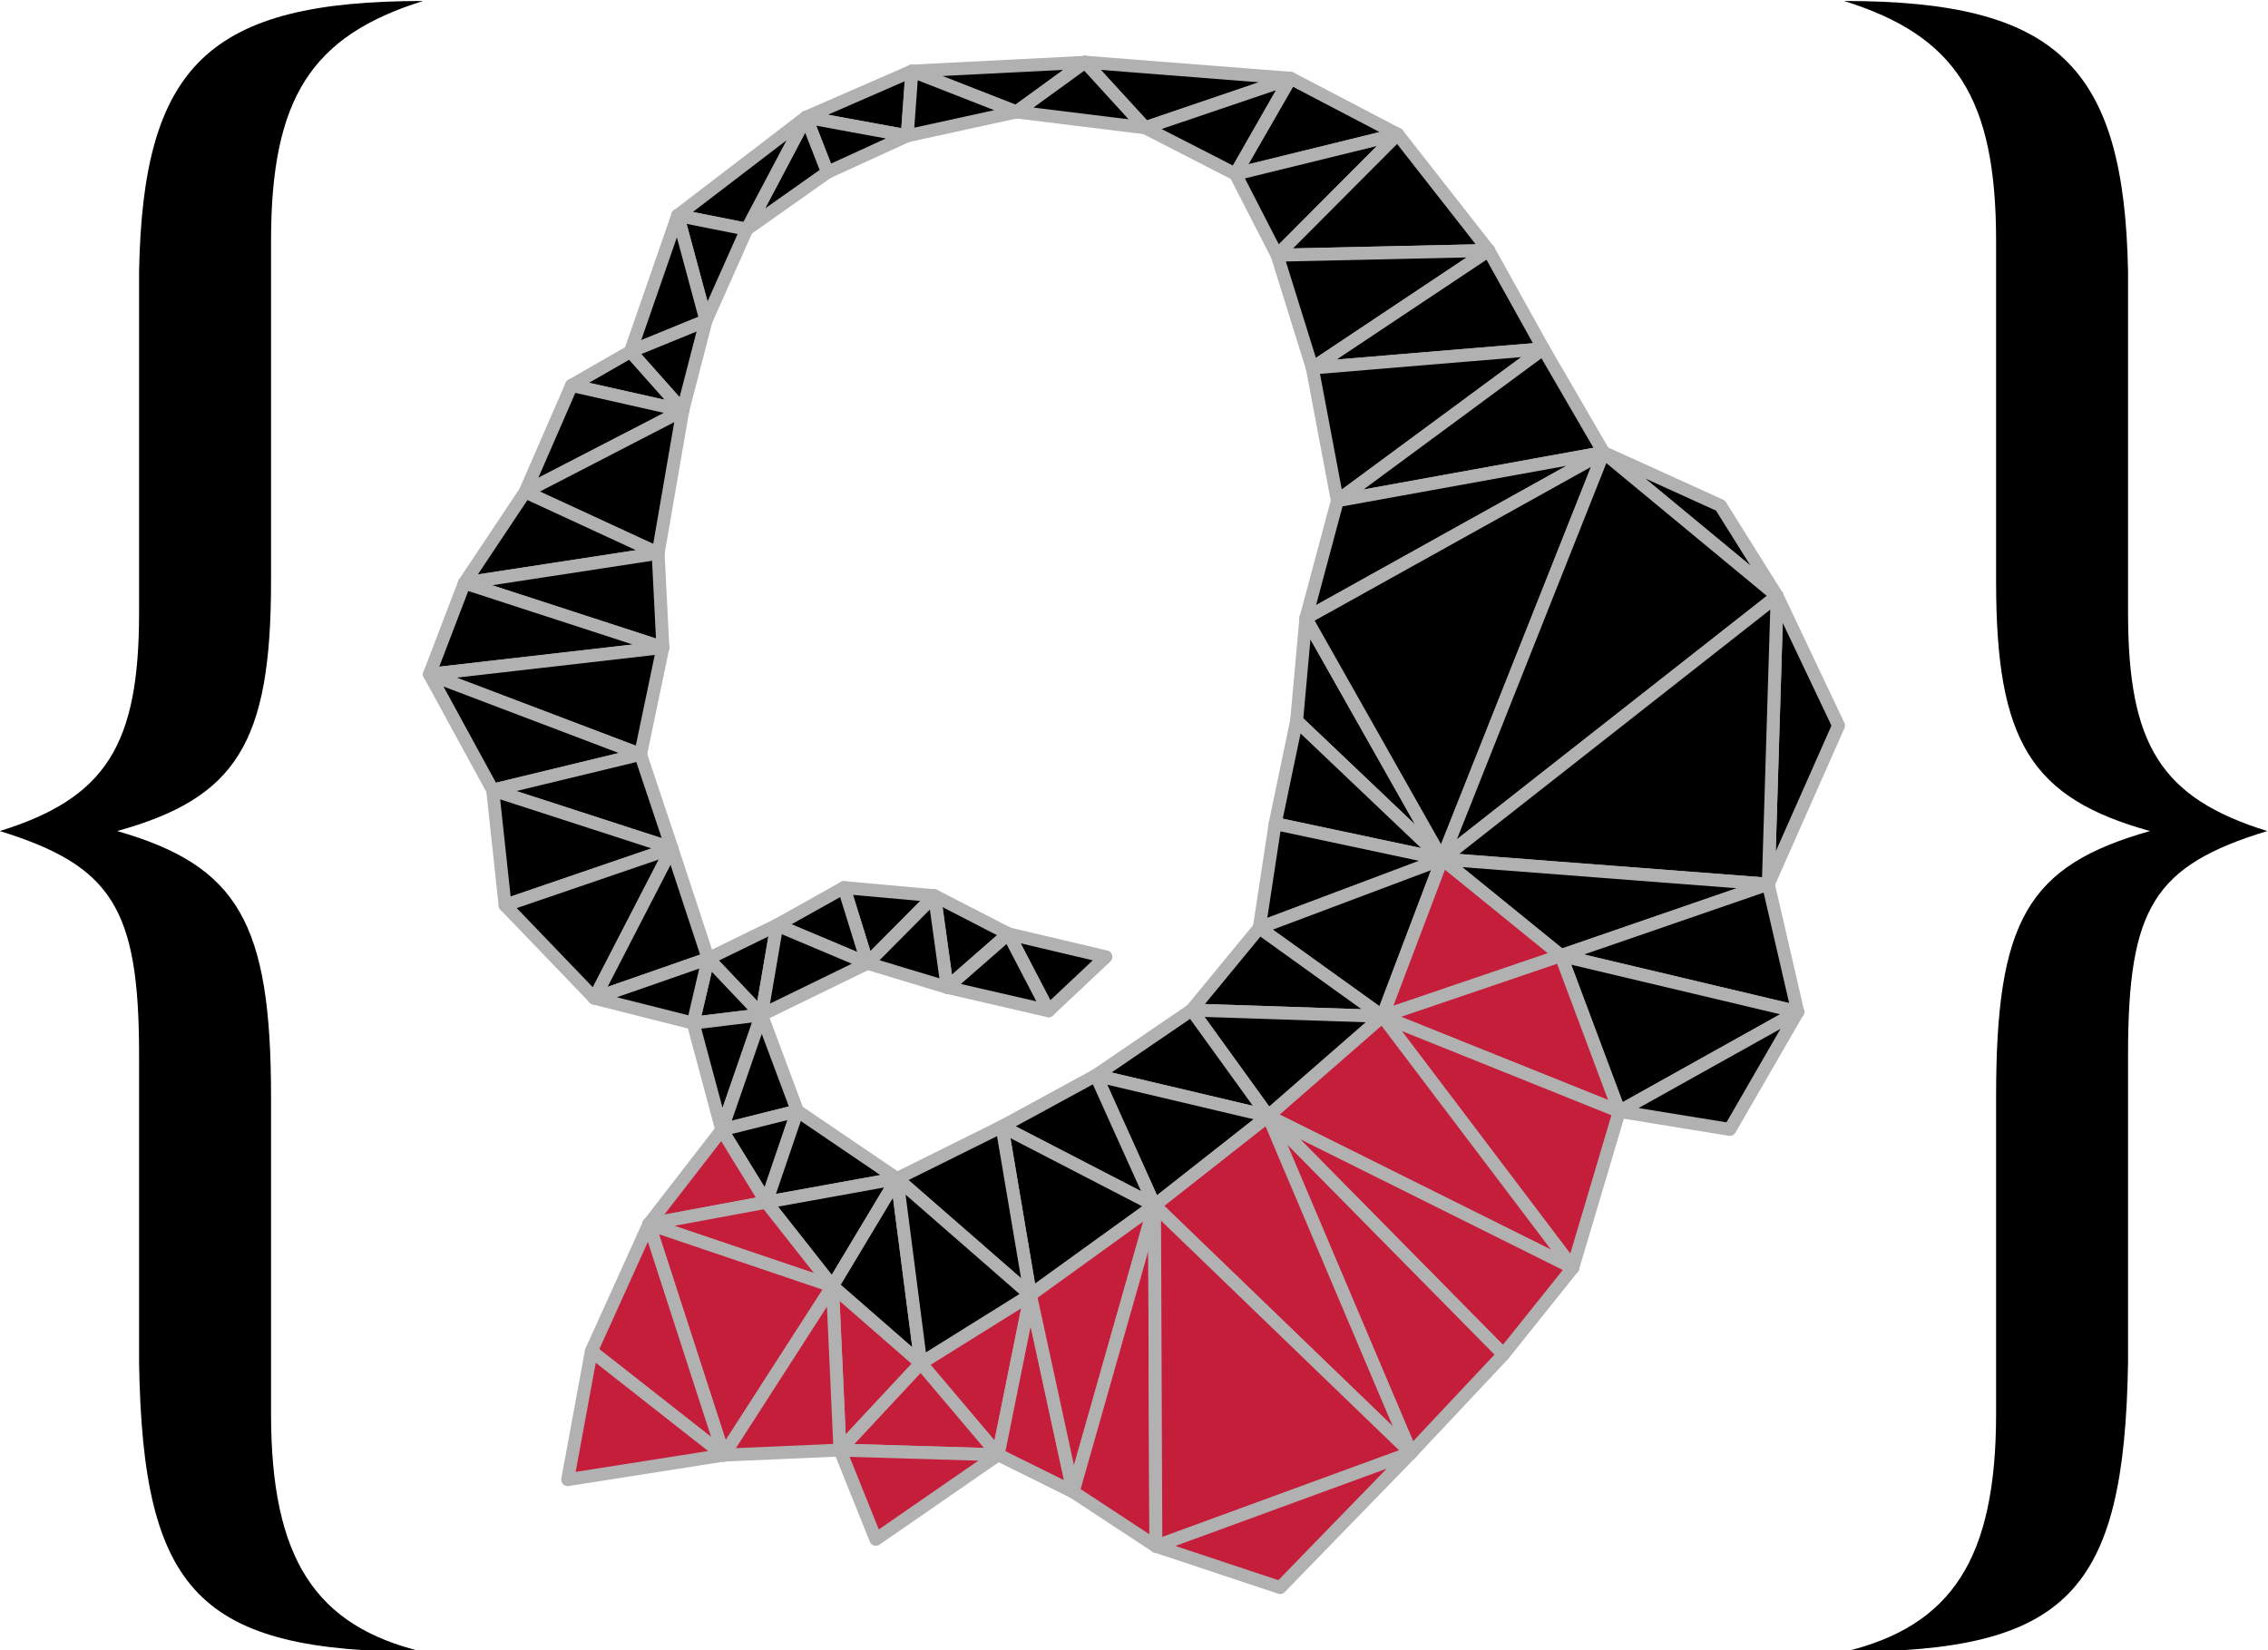
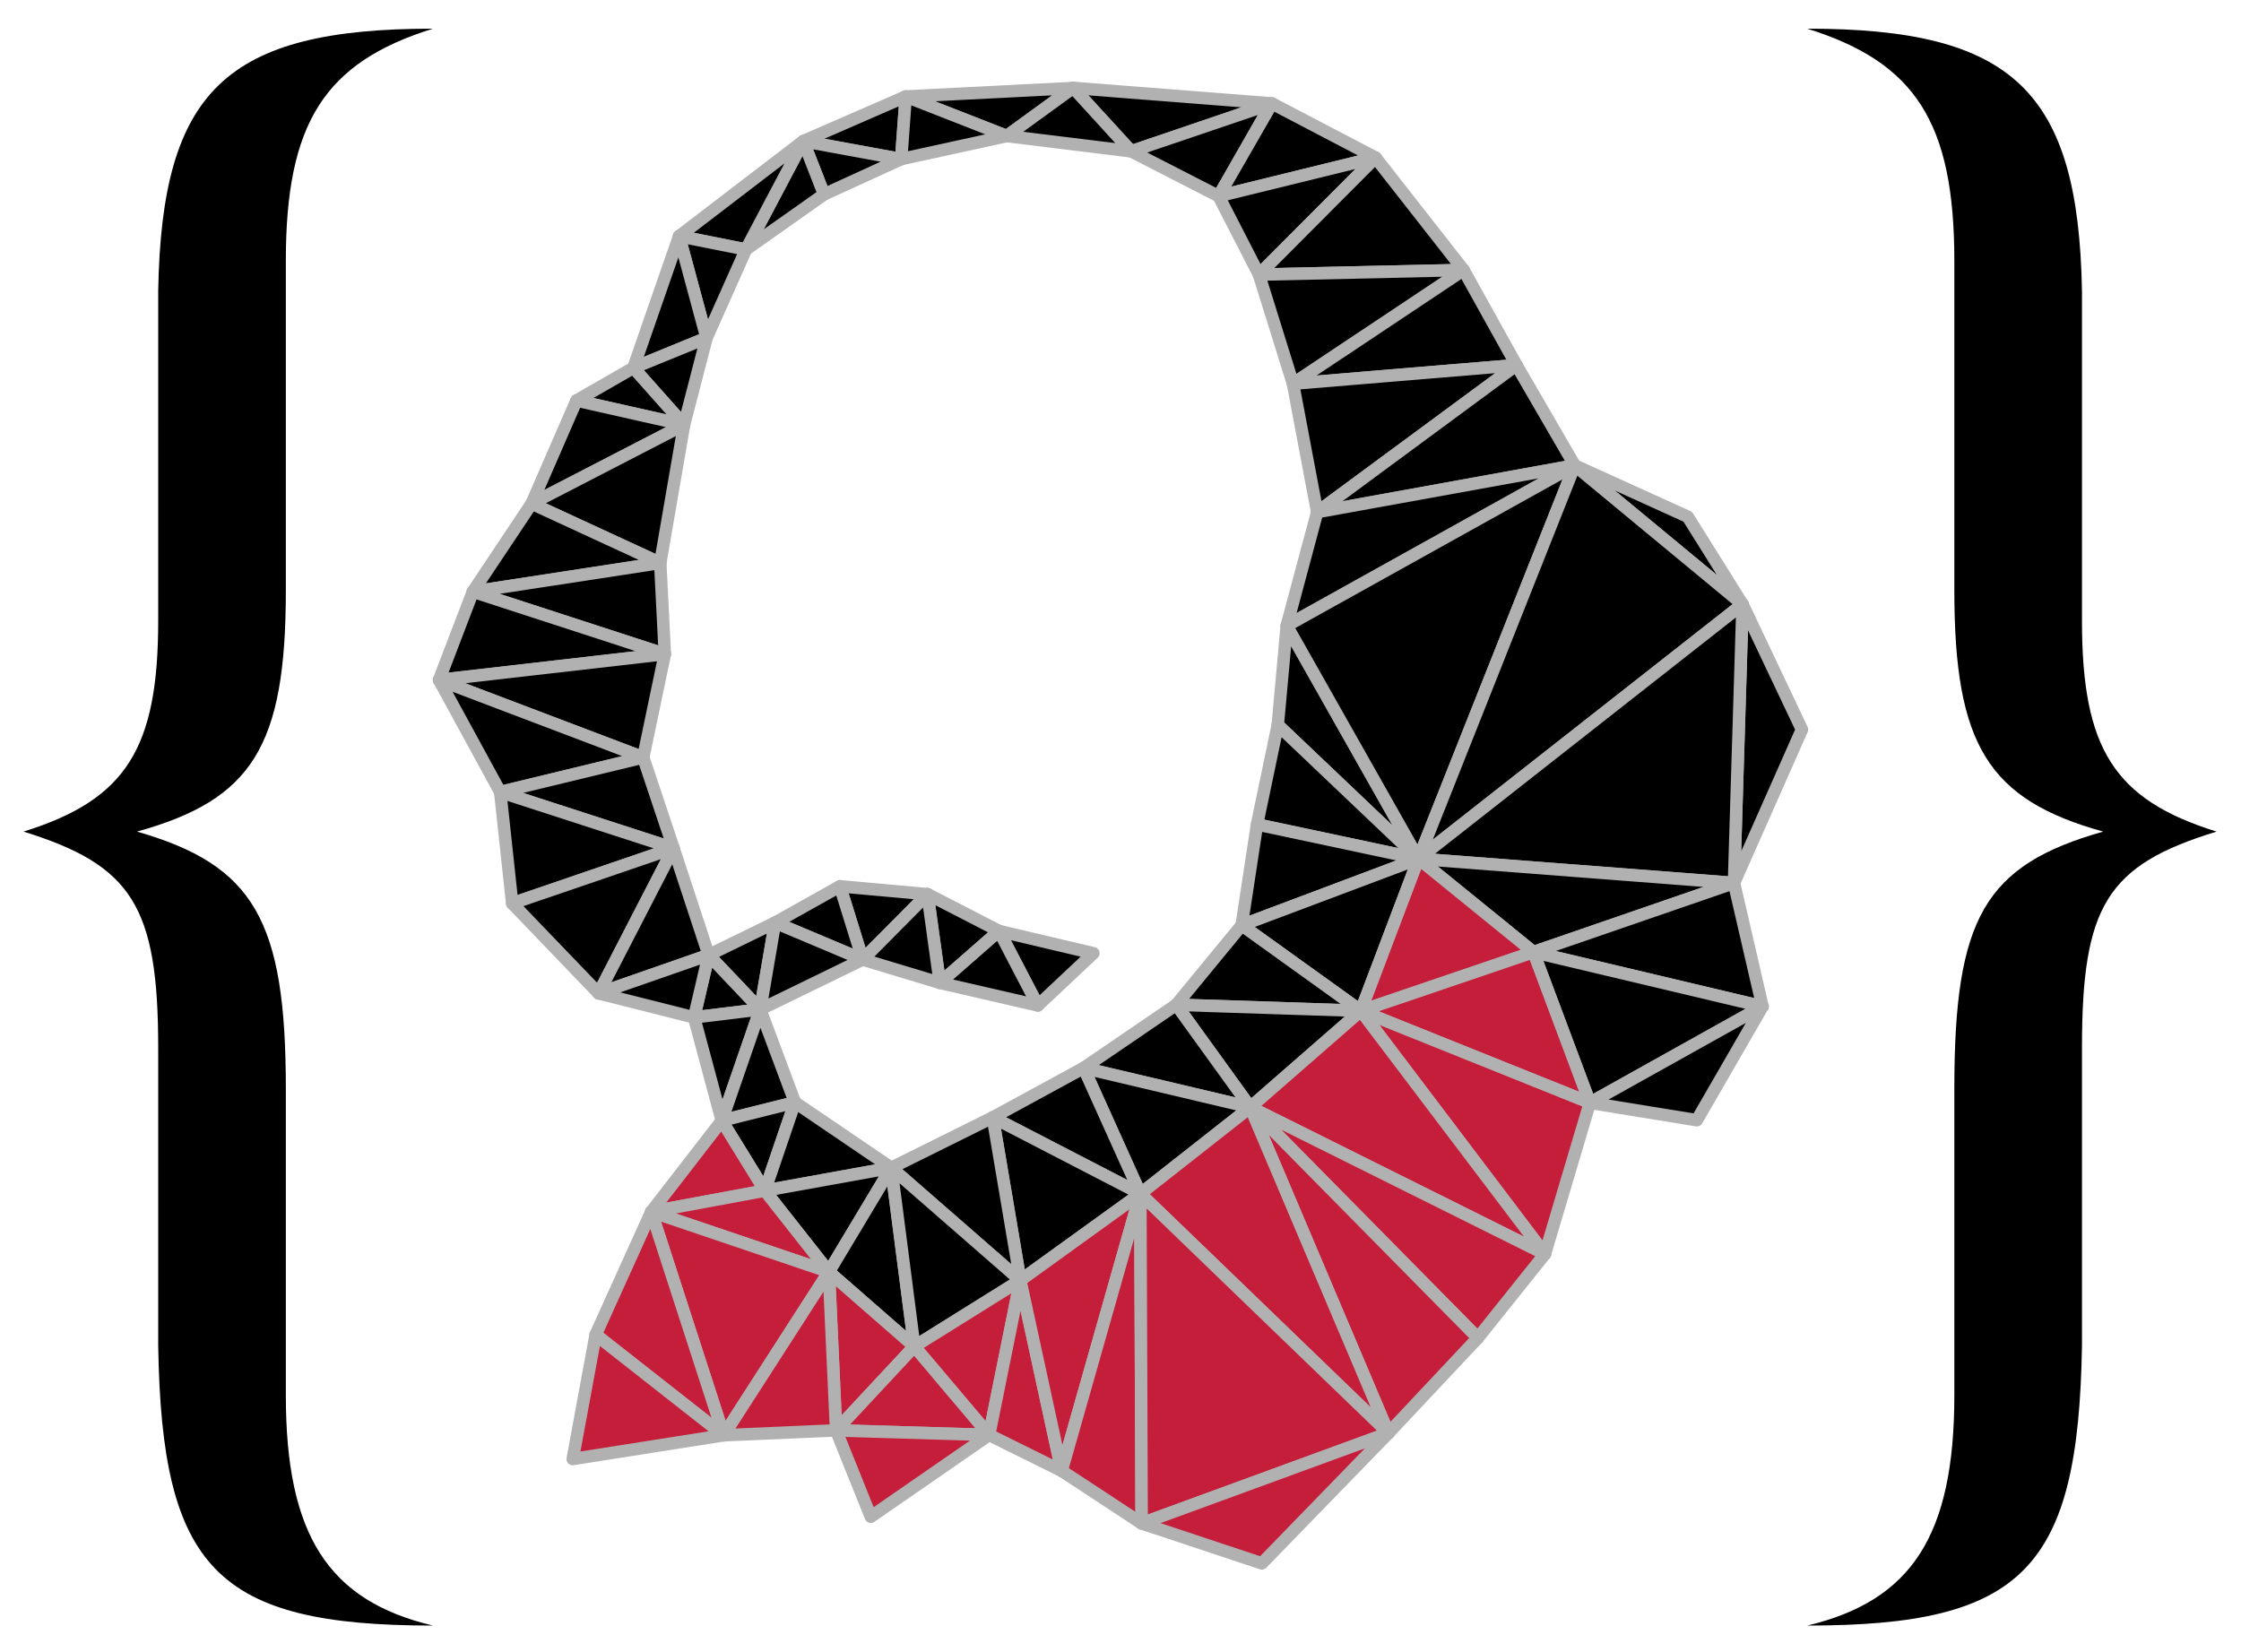
- <svg xmlns="http://www.w3.org/2000/svg" version="1.1" id="svg3366" viewBox="0 0 329.499 239.699" height="67.648mm" width="92.992mm">
+ <svg xmlns="http://www.w3.org/2000/svg" version="1.1" id="svg3366" viewBox="0 0 336.614 248.031" height="70mm" width="95mm">
  <defs id="defs3368">
    <linearGradient id="linearGradient6830">
      <stop style="stop-color:#000000;stop-opacity:1;" offset="0" id="stop6828" />
    </linearGradient>
  </defs>
  <g id="layer3" transform="translate(-37.63181,-104.8266)">
-     <g id="g3706" transform="matrix(0.4977207,0,0,0.4978941,96.13908,111.2859)" style="stroke-width:2.009">
+     <g id="g3706" transform="matrix(0.4977207,0,0,0.4978941,99.69647,115.4519)" style="stroke-width:2.009">
      <path d="m 148.639,7.773 30.495,11.926 19.903,-14.472 z" style="fill:#000000;fill-opacity:1;stroke:#b1b1b1;stroke-width:3.767;stroke-linecap:round;stroke-linejoin:round;stroke-dasharray:none;stroke-opacity:1" id="path7708" />
      <path d="M 216.701,24.319 259.138,9.864 199.022,5.16 Z" style="fill:#000000;fill-opacity:1;stroke:#b1b1b1;stroke-width:3.767;stroke-linecap:round;stroke-linejoin:round;stroke-dasharray:none;stroke-opacity:1" id="path7710" />
      <path d="m 117.718,21.241 29.546,5.421 1.375,-18.889 z" style="fill:#000000;fill-opacity:1;stroke:#b1b1b1;stroke-width:3.767;stroke-linecap:round;stroke-linejoin:round;stroke-dasharray:none;stroke-opacity:1" id="path7712" />
      <path d="m 147.264,26.662 31.87,-6.963 -30.495,-11.926 z" style="fill:#000000;fill-opacity:1;stroke:#b1b1b1;stroke-width:3.767;stroke-linecap:round;stroke-linejoin:round;stroke-dasharray:none;stroke-opacity:1" id="path7714" />
      <path d="m 216.701,24.319 26.374,13.516 15.874,-27.843 z" style="fill:#000000;fill-opacity:1;stroke:#b1b1b1;stroke-width:3.767;stroke-linecap:round;stroke-linejoin:round;stroke-dasharray:none;stroke-opacity:1" id="path7716" />
      <path d="m 123.991,37.311 23.273,-10.648 -29.546,-5.421 z" style="fill:#000000;fill-opacity:1;stroke:#b1b1b1;stroke-width:3.767;stroke-linecap:round;stroke-linejoin:round;stroke-dasharray:none;stroke-opacity:1" id="path7718" />
      <path d="m 179.134,19.699 37.567,4.62 -17.51,-19.167 z" style="fill:#000000;fill-opacity:1;stroke:#b1b1b1;stroke-width:3.767;stroke-linecap:round;stroke-linejoin:round;stroke-dasharray:none;stroke-opacity:1" id="path7720" />
      <path d="m 100.43,53.932 23.561,-16.621 -6.273,-16.069 z" style="fill:#000000;fill-opacity:1;stroke:#b1b1b1;stroke-width:3.767;stroke-linecap:round;stroke-linejoin:round;stroke-dasharray:none;stroke-opacity:1" id="path7722" />
      <path d="m 80.254,49.911 20.177,4.021 17.288,-32.69 z" style="fill:#000000;fill-opacity:1;stroke:#b1b1b1;stroke-width:3.767;stroke-linecap:round;stroke-linejoin:round;stroke-dasharray:none;stroke-opacity:1" id="path7724" />
      <path d="m 243.075,37.835 47.35,-11.625 -31.258,-16.348 z" style="fill:#000000;fill-opacity:1;stroke:#b1b1b1;stroke-width:3.767;stroke-linecap:round;stroke-linejoin:round;stroke-dasharray:none;stroke-opacity:1" id="path7726" />
      <path d="m 255.24,61.508 35.185,-35.298 -47.35,11.625 z" style="fill:#000000;fill-opacity:1;stroke:#b1b1b1;stroke-width:3.767;stroke-linecap:round;stroke-linejoin:round;stroke-dasharray:none;stroke-opacity:1" id="path7728" />
      <path d="m 80.254,49.911 8.282,30.701 11.894,-26.68 z" style="fill:#000000;fill-opacity:1;stroke:#b1b1b1;stroke-width:3.767;stroke-linecap:round;stroke-linejoin:round;stroke-dasharray:none;stroke-opacity:1" id="path7730" />
      <path d="m 255.24,61.508 61.758,-1.385 -26.573,-33.913 z" style="fill:#000000;fill-opacity:1;stroke:#b1b1b1;stroke-width:3.767;stroke-linecap:round;stroke-linejoin:round;stroke-dasharray:none;stroke-opacity:1" id="path7732" />
      <path d="m 66.462,89.63 22.074,-9.018 -8.282,-30.701 z" style="fill:#000000;fill-opacity:1;stroke:#b1b1b1;stroke-width:3.767;stroke-linecap:round;stroke-linejoin:round;stroke-dasharray:none;stroke-opacity:1" id="path7734" />
      <path d="m 265.507,94.427 51.491,-34.305 -61.758,1.385 z" style="fill:#000000;fill-opacity:1;stroke:#b1b1b1;stroke-width:3.767;stroke-linecap:round;stroke-linejoin:round;stroke-dasharray:none;stroke-opacity:1" id="path7738" />
      <path d="m 66.462,89.63 15.29,17.187 6.784,-26.206 z" style="fill:#000000;fill-opacity:1;stroke:#b1b1b1;stroke-width:3.767;stroke-linecap:round;stroke-linejoin:round;stroke-dasharray:none;stroke-opacity:1" id="path7740" />
      <path d="m 265.507,94.427 67.457,-5.61 -15.966,-28.695 z" style="fill:#000000;fill-opacity:1;stroke:#b1b1b1;stroke-width:3.767;stroke-linecap:round;stroke-linejoin:round;stroke-dasharray:none;stroke-opacity:1" id="path7744" />
      <path d="m 49.273,99.502 32.479,7.315 -15.29,-17.187 z" style="fill:#000000;fill-opacity:1;stroke:#b1b1b1;stroke-width:3.767;stroke-linecap:round;stroke-linejoin:round;stroke-dasharray:none;stroke-opacity:1" id="path7746" />
      <path d="m 272.817,133.165 60.147,-44.348 -67.457,5.61 z" style="fill:#000000;fill-opacity:1;stroke:#b1b1b1;stroke-width:3.767;stroke-linecap:round;stroke-linejoin:round;stroke-dasharray:none;stroke-opacity:1" id="path7752" />
      <path d="m 35.738,130.579 46.014,-23.761 -32.479,-7.315 z" style="fill:#000000;fill-opacity:1;stroke:#b1b1b1;stroke-width:3.767;stroke-linecap:round;stroke-linejoin:round;stroke-dasharray:none;stroke-opacity:1" id="path7754" />
      <path d="m 35.738,130.579 38.818,17.92 7.197,-41.681 z" style="fill:#000000;fill-opacity:1;stroke:#b1b1b1;stroke-width:3.767;stroke-linecap:round;stroke-linejoin:round;stroke-dasharray:none;stroke-opacity:1" id="path7756" />
      <path d="m 272.817,133.165 77.723,-14.084 -17.576,-30.264 z" style="fill:#000000;fill-opacity:1;stroke:#b1b1b1;stroke-width:3.767;stroke-linecap:round;stroke-linejoin:round;stroke-dasharray:none;stroke-opacity:1" id="path7760" />
      <path d="m 18.002,157.16 56.553,-8.661 -38.818,-17.92 z" style="fill:#000000;fill-opacity:1;stroke:#b1b1b1;stroke-width:3.767;stroke-linecap:round;stroke-linejoin:round;stroke-dasharray:none;stroke-opacity:1" id="path7766" />
      <path d="m 18.002,157.16 57.939,18.832 -1.386,-27.493 z" style="fill:#000000;fill-opacity:1;stroke:#b1b1b1;stroke-width:3.767;stroke-linecap:round;stroke-linejoin:round;stroke-dasharray:none;stroke-opacity:1" id="path7770" />
      <path d="m 7.804,183.803 68.137,-7.811 -57.939,-18.832 z" style="fill:#000000;fill-opacity:1;stroke:#b1b1b1;stroke-width:3.767;stroke-linecap:round;stroke-linejoin:round;stroke-dasharray:none;stroke-opacity:1" id="path7780" />
      <path d="m 263.633,167.422 86.907,-48.341 -77.723,14.084 z" style="fill:#000000;fill-opacity:1;stroke:#b1b1b1;stroke-width:3.767;stroke-linecap:round;stroke-linejoin:round;stroke-dasharray:none;stroke-opacity:1" id="path7782" />
      <path d="m 7.804,183.803 61.618,23.375 6.519,-31.186 z" style="fill:#000000;fill-opacity:1;stroke:#b1b1b1;stroke-width:3.767;stroke-linecap:round;stroke-linejoin:round;stroke-dasharray:none;stroke-opacity:1" id="path7784" />
      <path d="m 26.259,217.615 43.163,-10.437 -61.618,-23.375 z" style="fill:#000000;fill-opacity:1;stroke:#b1b1b1;stroke-width:3.767;stroke-linecap:round;stroke-linejoin:round;stroke-dasharray:none;stroke-opacity:1" id="path7786" />
      <path d="m 350.54,119.081 50.644,41.887 -16.544,-26.41 z" style="fill:#000000;fill-opacity:1;stroke:#b1b1b1;stroke-width:3.767;stroke-linecap:round;stroke-linejoin:round;stroke-dasharray:none;stroke-opacity:1" id="path7792" />
      <path d="m 303.389,237.741 -39.756,-70.319 -2.711,29.967 z" style="fill:#000000;fill-opacity:1;stroke:#b1b1b1;stroke-width:3.767;stroke-linecap:round;stroke-linejoin:round;stroke-dasharray:none;stroke-opacity:1" id="path7794" />
      <path d="m 303.389,237.741 47.151,-118.66 -86.907,48.341 z" style="fill:#000000;fill-opacity:1;stroke:#b1b1b1;stroke-width:3.767;stroke-linecap:round;stroke-linejoin:round;stroke-dasharray:none;stroke-opacity:1" id="path7798" />
      <path d="m 254.655,227.389 48.734,10.352 -42.467,-40.352 z" style="fill:#000000;fill-opacity:1;stroke:#b1b1b1;stroke-width:3.767;stroke-linecap:round;stroke-linejoin:round;stroke-dasharray:none;stroke-opacity:1" id="path7800" />
      <path d="m 303.389,237.741 97.795,-76.773 -50.644,-41.887 z" style="fill:#000000;fill-opacity:1;stroke:#b1b1b1;stroke-width:3.767;stroke-linecap:round;stroke-linejoin:round;stroke-dasharray:none;stroke-opacity:1" id="path7806" />
      <path d="m 26.259,217.615 52.31,16.947 -9.147,-27.384 z" style="fill:#000000;fill-opacity:1;stroke:#b1b1b1;stroke-width:3.767;stroke-linecap:round;stroke-linejoin:round;stroke-dasharray:none;stroke-opacity:1" id="path7816" />
      <path d="m 401.184,160.968 -2.578,84.085 20.505,-46.295 z" style="fill:#000000;fill-opacity:1;stroke:#b1b1b1;stroke-width:3.767;stroke-linecap:round;stroke-linejoin:round;stroke-dasharray:none;stroke-opacity:1" id="path7820" />
      <path d="m 29.879,251.209 48.69,-16.647 -52.31,-16.947 z" style="fill:#000000;fill-opacity:1;stroke:#b1b1b1;stroke-width:3.767;stroke-linecap:round;stroke-linejoin:round;stroke-dasharray:none;stroke-opacity:1" id="path7822" />
      <path d="m 303.389,237.741 95.217,7.312 2.578,-84.085 z" style="fill:#000000;fill-opacity:1;stroke:#b1b1b1;stroke-width:3.767;stroke-linecap:round;stroke-linejoin:round;stroke-dasharray:none;stroke-opacity:1" id="path7828" />
      <path d="m 338.082,265.909 60.524,-20.856 -95.217,-7.312 z" style="fill:#000000;fill-opacity:1;stroke:#b1b1b1;stroke-width:3.767;stroke-linecap:round;stroke-linejoin:round;stroke-dasharray:none;stroke-opacity:1" id="path7834" />
      <path d="m 135.65,268.15 19.572,-19.725 -26.43,-2.379 z" style="fill:#000000;fill-opacity:1;stroke:#b1b1b1;stroke-width:3.767;stroke-linecap:round;stroke-linejoin:round;stroke-dasharray:none;stroke-opacity:1" id="path7836" />
      <path d="m 109.208,257.009 26.442,11.141 -6.858,-22.104 z" style="fill:#000000;fill-opacity:1;stroke:#b1b1b1;stroke-width:3.767;stroke-linecap:round;stroke-linejoin:round;stroke-dasharray:none;stroke-opacity:1" id="path7840" />
      <path d="m 250.023,257.8 53.366,-20.059 -48.734,-10.352 z" style="fill:#000000;fill-opacity:1;stroke:#b1b1b1;stroke-width:3.767;stroke-linecap:round;stroke-linejoin:round;stroke-dasharray:none;stroke-opacity:1" id="path7842" />
      <path d="m 158.928,275.181 17.878,-15.645 -21.584,-11.111 z" style="fill:#000000;fill-opacity:1;stroke:#b1b1b1;stroke-width:3.767;stroke-linecap:round;stroke-linejoin:round;stroke-dasharray:none;stroke-opacity:1" id="path7844" />
      <path d="m 135.65,268.15 23.278,7.031 -3.706,-26.756 z" style="fill:#000000;fill-opacity:1;stroke:#b1b1b1;stroke-width:3.767;stroke-linecap:round;stroke-linejoin:round;stroke-dasharray:none;stroke-opacity:1" id="path7846" />
      <path d="m 55.965,278.344 22.603,-43.782 -48.69,16.647 z" style="fill:#000000;fill-opacity:1;stroke:#b1b1b1;stroke-width:3.767;stroke-linecap:round;stroke-linejoin:round;stroke-dasharray:none;stroke-opacity:1" id="path7848" />
      <path d="m 55.965,278.344 33.203,-11.564 -10.599,-32.218 z" style="fill:#000000;fill-opacity:1;stroke:#b1b1b1;stroke-width:3.767;stroke-linecap:round;stroke-linejoin:round;stroke-dasharray:none;stroke-opacity:1" id="path7850" />
      <path d="m 188.509,282.002 16.757,-15.751 -28.46,-6.715 z" style="fill:#000000;fill-opacity:1;stroke:#b1b1b1;stroke-width:3.767;stroke-linecap:round;stroke-linejoin:round;stroke-dasharray:none;stroke-opacity:1" id="path7854" />
      <path d="m 89.168,266.78 15.566,16.41 4.475,-26.181 z" style="fill:#000000;fill-opacity:1;stroke:#b1b1b1;stroke-width:3.767;stroke-linecap:round;stroke-linejoin:round;stroke-dasharray:none;stroke-opacity:1" id="path7856" />
      <path d="m 250.023,257.8 35.968,25.82 17.398,-45.879 z" style="fill:#000000;fill-opacity:1;stroke:#b1b1b1;stroke-width:3.767;stroke-linecap:round;stroke-linejoin:round;stroke-dasharray:none;stroke-opacity:1" id="path7858" />
      <path d="m 104.734,283.19 30.917,-15.04 -26.442,-11.141 z" style="fill:#000000;fill-opacity:1;stroke:#b1b1b1;stroke-width:3.767;stroke-linecap:round;stroke-linejoin:round;stroke-dasharray:none;stroke-opacity:1" id="path7860" />
      <path d="m 84.773,285.61 19.961,-2.42 -15.566,-16.41 z" style="fill:#000000;fill-opacity:1;stroke:#b1b1b1;stroke-width:3.767;stroke-linecap:round;stroke-linejoin:round;stroke-dasharray:none;stroke-opacity:1" id="path7862" />
      <path d="m 55.965,278.344 28.807,7.266 4.395,-18.83 z" style="fill:#000000;fill-opacity:1;stroke:#b1b1b1;stroke-width:3.767;stroke-linecap:round;stroke-linejoin:round;stroke-dasharray:none;stroke-opacity:1" id="path7864" />
      <path d="m 158.928,275.181 29.581,6.821 -11.703,-22.466 z" style="fill:#000000;fill-opacity:1;stroke:#b1b1b1;stroke-width:3.767;stroke-linecap:round;stroke-linejoin:round;stroke-dasharray:none;stroke-opacity:1" id="path7866" />
      <path d="m 285.991,283.62 52.091,-17.711 -34.693,-28.168 z" style="fill:#c41e3a;fill-opacity:1;stroke:#b1b1b1;stroke-width:3.767;stroke-linecap:round;stroke-linejoin:round;stroke-dasharray:none;stroke-opacity:1" id="path7868" />
      <path d="m 338.082,265.909 69.132,16.392 -8.608,-37.248 z" style="fill:#000000;fill-opacity:1;stroke:#b1b1b1;stroke-width:3.767;stroke-linecap:round;stroke-linejoin:round;stroke-dasharray:none;stroke-opacity:1" id="path7874" />
      <path d="m 230.279,281.788 55.712,1.832 -35.968,-25.82 z" style="fill:#000000;fill-opacity:1;stroke:#b1b1b1;stroke-width:3.767;stroke-linecap:round;stroke-linejoin:round;stroke-dasharray:none;stroke-opacity:1" id="path7876" />
      <path d="m 252.622,312.726 33.369,-29.106 -55.712,-1.832 z" style="fill:#000000;fill-opacity:1;stroke:#b1b1b1;stroke-width:3.767;stroke-linecap:round;stroke-linejoin:round;stroke-dasharray:none;stroke-opacity:1" id="path7878" />
      <path d="m 355.108,311.375 52.106,-29.074 -69.132,-16.392 z" style="fill:#000000;fill-opacity:1;stroke:#b1b1b1;stroke-width:3.767;stroke-linecap:round;stroke-linejoin:round;stroke-dasharray:none;stroke-opacity:1" id="path7882" />
      <path d="m 93.129,316.753 11.605,-33.563 -19.961,2.42 z" style="fill:#000000;fill-opacity:1;stroke:#b1b1b1;stroke-width:3.767;stroke-linecap:round;stroke-linejoin:round;stroke-dasharray:none;stroke-opacity:1" id="path7886" />
      <path d="m 93.129,316.753 22.081,-5.52 -10.476,-28.043 z" style="fill:#000000;fill-opacity:1;stroke:#b1b1b1;stroke-width:3.767;stroke-linecap:round;stroke-linejoin:round;stroke-dasharray:none;stroke-opacity:1" id="path7890" />
      <path d="m 355.108,311.375 32.276,5.247 19.83,-34.321 z" style="fill:#000000;fill-opacity:1;stroke:#b1b1b1;stroke-width:3.767;stroke-linecap:round;stroke-linejoin:round;stroke-dasharray:none;stroke-opacity:1" id="path7894" />
      <path d="m 202.332,300.851 50.29,11.875 -22.343,-30.938 z" style="fill:#000000;fill-opacity:1;stroke:#b1b1b1;stroke-width:3.767;stroke-linecap:round;stroke-linejoin:round;stroke-dasharray:none;stroke-opacity:1" id="path7902" />
      <path d="m 285.991,283.62 69.117,27.755 -17.026,-45.466 z" style="fill:#c41e3a;fill-opacity:1;stroke:#b1b1b1;stroke-width:3.767;stroke-linecap:round;stroke-linejoin:round;stroke-dasharray:none;stroke-opacity:1" id="path7904" />
      <path d="m 106.132,337.87 9.077,-26.637 -22.081,5.52 z" style="fill:#000000;fill-opacity:1;stroke:#b1b1b1;stroke-width:3.767;stroke-linecap:round;stroke-linejoin:round;stroke-dasharray:none;stroke-opacity:1" id="path7908" />
      <path d="m 219.447,338.803 33.175,-26.077 -50.29,-11.875 z" style="fill:#000000;fill-opacity:1;stroke:#b1b1b1;stroke-width:3.767;stroke-linecap:round;stroke-linejoin:round;stroke-dasharray:none;stroke-opacity:1" id="path7912" />
      <path d="m 106.132,337.87 38.145,-6.898 -29.068,-19.739 z" style="fill:#000000;fill-opacity:1;stroke:#b1b1b1;stroke-width:3.767;stroke-linecap:round;stroke-linejoin:round;stroke-dasharray:none;stroke-opacity:1" id="path7916" />
      <path d="m 174.912,315.774 44.535,23.029 -17.115,-37.952 z" style="fill:#000000;fill-opacity:1;stroke:#b1b1b1;stroke-width:3.767;stroke-linecap:round;stroke-linejoin:round;stroke-dasharray:none;stroke-opacity:1" id="path7918" />
      <path d="m 71.849,344.235 34.283,-6.365 -13.003,-21.117 z" style="fill:#c41e3a;fill-opacity:1;stroke:#b1b1b1;stroke-width:3.767;stroke-linecap:round;stroke-linejoin:round;stroke-dasharray:none;stroke-opacity:1" id="path7920" />
      <path d="m 125.441,362.372 18.836,-31.4 -38.145,6.898 z" style="fill:#000000;fill-opacity:1;stroke:#b1b1b1;stroke-width:3.767;stroke-linecap:round;stroke-linejoin:round;stroke-dasharray:none;stroke-opacity:1" id="path7922" />
      <path d="m 183.223,364.935 36.224,-26.132 -44.535,-23.029 z" style="fill:#000000;fill-opacity:1;stroke:#b1b1b1;stroke-width:3.767;stroke-linecap:round;stroke-linejoin:round;stroke-dasharray:none;stroke-opacity:1" id="path7924" />
      <path d="m 144.277,330.972 38.946,33.963 -8.311,-49.161 z" style="fill:#000000;fill-opacity:1;stroke:#b1b1b1;stroke-width:3.767;stroke-linecap:round;stroke-linejoin:round;stroke-dasharray:none;stroke-opacity:1" id="path7926" />
      <path d="m 285.991,283.62 55.558,73.378 13.559,-45.623 z" style="fill:#c41e3a;fill-opacity:1;stroke:#b1b1b1;stroke-width:3.767;stroke-linecap:round;stroke-linejoin:round;stroke-dasharray:none;stroke-opacity:1" id="path7928" />
      <path d="m 252.622,312.726 88.927,44.272 -55.558,-73.378 z" style="fill:#c41e3a;fill-opacity:1;stroke:#b1b1b1;stroke-width:3.767;stroke-linecap:round;stroke-linejoin:round;stroke-dasharray:none;stroke-opacity:1" id="path7932" />
      <path d="m 151.237,384.881 -6.96,-53.909 -18.836,31.4 z" style="fill:#000000;fill-opacity:1;stroke:#b1b1b1;stroke-width:3.767;stroke-linecap:round;stroke-linejoin:round;stroke-dasharray:none;stroke-opacity:1" id="path7934" />
      <path d="m 151.237,384.881 31.986,-19.946 -38.946,-33.963 z" style="fill:#000000;fill-opacity:1;stroke:#b1b1b1;stroke-width:3.767;stroke-linecap:round;stroke-linejoin:round;stroke-dasharray:none;stroke-opacity:1" id="path7936" />
      <path d="m 252.622,312.726 68.67,69.586 20.257,-25.314 z" style="fill:#c41e3a;fill-opacity:1;stroke:#b1b1b1;stroke-width:3.767;stroke-linecap:round;stroke-linejoin:round;stroke-dasharray:none;stroke-opacity:1" id="path7938" />
      <path d="m 71.849,344.235 53.592,18.137 -19.309,-24.502 z" style="fill:#c41e3a;fill-opacity:1;stroke:#b1b1b1;stroke-width:3.767;stroke-linecap:round;stroke-linejoin:round;stroke-dasharray:none;stroke-opacity:1" id="path7940" />
      <path d="m 125.441,362.372 2.185,47.83 23.611,-25.321 z" style="fill:#c41e3a;fill-opacity:1;stroke:#b1b1b1;stroke-width:3.767;stroke-linecap:round;stroke-linejoin:round;stroke-dasharray:none;stroke-opacity:1" id="path7942" />
      <path d="m 173.808,411.573 9.415,-46.638 -31.986,19.946 z" style="fill:#c41e3a;fill-opacity:1;stroke:#b1b1b1;stroke-width:3.767;stroke-linecap:round;stroke-linejoin:round;stroke-dasharray:none;stroke-opacity:1" id="path7944" />
      <path d="m 71.849,344.235 21.859,67.437 31.733,-49.3 z" style="fill:#c41e3a;fill-opacity:1;stroke:#b1b1b1;stroke-width:3.767;stroke-linecap:round;stroke-linejoin:round;stroke-dasharray:none;stroke-opacity:1" id="path7946" />
      <path d="m 55.062,381.332 38.647,30.34 -21.859,-67.437 z" style="fill:#c41e3a;fill-opacity:1;stroke:#b1b1b1;stroke-width:3.767;stroke-linecap:round;stroke-linejoin:round;stroke-dasharray:none;stroke-opacity:1" id="path7948" />
      <path d="m 252.622,312.726 41.698,98.291 26.972,-28.705 z" style="fill:#c41e3a;fill-opacity:1;stroke:#b1b1b1;stroke-width:3.767;stroke-linecap:round;stroke-linejoin:round;stroke-dasharray:none;stroke-opacity:1" id="path7952" />
      <path d="m 93.709,411.672 33.918,-1.47 -2.185,-47.83 z" style="fill:#c41e3a;fill-opacity:1;stroke:#b1b1b1;stroke-width:3.767;stroke-linecap:round;stroke-linejoin:round;stroke-dasharray:none;stroke-opacity:1" id="path7954" />
      <path d="m 219.447,338.803 74.873,72.214 -41.698,-98.291 z" style="fill:#c41e3a;fill-opacity:1;stroke:#b1b1b1;stroke-width:3.767;stroke-linecap:round;stroke-linejoin:round;stroke-dasharray:none;stroke-opacity:1" id="path7956" />
      <path d="m 195.695,422.402 -12.472,-57.467 -9.415,46.638 z" style="fill:#c41e3a;fill-opacity:1;stroke:#b1b1b1;stroke-width:3.767;stroke-linecap:round;stroke-linejoin:round;stroke-dasharray:none;stroke-opacity:1" id="path7960" />
      <path d="m 48.141,418.839 45.568,-7.167 -38.647,-30.34 z" style="fill:#c41e3a;fill-opacity:1;stroke:#b1b1b1;stroke-width:3.767;stroke-linecap:round;stroke-linejoin:round;stroke-dasharray:none;stroke-opacity:1" id="path7964" />
      <path d="m 127.626,410.202 46.182,1.371 -22.571,-26.692 z" style="fill:#c41e3a;fill-opacity:1;stroke:#b1b1b1;stroke-width:3.767;stroke-linecap:round;stroke-linejoin:round;stroke-dasharray:none;stroke-opacity:1" id="path7966" />
      <path d="m 195.695,422.402 23.752,-83.599 -36.224,26.132 z" style="fill:#c41e3a;fill-opacity:1;stroke:#b1b1b1;stroke-width:3.767;stroke-linecap:round;stroke-linejoin:round;stroke-dasharray:none;stroke-opacity:1" id="path7968" />
      <path d="m 138.099,436.255 35.709,-24.682 -46.182,-1.371 z" style="fill:#c41e3a;fill-opacity:1;stroke:#b1b1b1;stroke-width:3.767;stroke-linecap:round;stroke-linejoin:round;stroke-dasharray:none;stroke-opacity:1" id="path7970" />
      <path d="m 219.842,438.266 -0.395,-99.463 -23.752,83.599 z" style="fill:#c41e3a;fill-opacity:1;stroke:#b1b1b1;stroke-width:3.767;stroke-linecap:round;stroke-linejoin:round;stroke-dasharray:none;stroke-opacity:1" id="path7972" />
      <path d="m 219.842,438.266 74.478,-27.249 -74.873,-72.214 z" style="fill:#c41e3a;fill-opacity:1;stroke:#b1b1b1;stroke-width:3.767;stroke-linecap:round;stroke-linejoin:round;stroke-dasharray:none;stroke-opacity:1" id="path7974" />
      <path d="m 219.842,438.266 36.274,12.062 38.204,-39.311 z" style="fill:#c41e3a;fill-opacity:1;stroke:#b1b1b1;stroke-width:3.767;stroke-linecap:round;stroke-linejoin:round;stroke-dasharray:none;stroke-opacity:1" id="path7976" />
    </g>
-     <text xml:space="preserve" style="font-style:normal;font-weight:normal;font-size:266.217px;line-height:1.25;font-family:sans-serif;fill:#000000;fill-opacity:1;stroke:none;stroke-width:0.938" x="22.163" y="298.25" id="text468">
-       <tspan id="tspan466" style="font-style:normal;font-variant:normal;font-weight:normal;font-stretch:normal;font-family:'Palatino Linotype';-inkscape-font-specification:'Palatino Linotype';fill:#000000;fill-opacity:1;stroke-width:0.938" x="22.163" y="298.25">{</tspan>
+     <text xml:space="preserve" style="font-style:normal;font-weight:normal;font-size:266.217px;line-height:1.25;font-family:sans-serif;fill:#000000;fill-opacity:1;stroke:none;stroke-width:0.938" x="25.721" y="302.416" id="text468">
+       <tspan id="tspan466" style="font-style:normal;font-variant:normal;font-weight:normal;font-stretch:normal;font-family:'Palatino Linotype';-inkscape-font-specification:'Palatino Linotype';fill:#000000;fill-opacity:1;stroke-width:0.938" x="25.721" y="302.416">{</tspan>
    </text>
-     <text xml:space="preserve" style="font-style:normal;font-variant:normal;font-weight:normal;font-stretch:normal;font-size:266.217px;line-height:1.25;font-family:'Palatino Linotype';-inkscape-font-specification:'Palatino Linotype';font-variant-ligatures:normal;font-variant-position:normal;font-variant-caps:normal;font-variant-numeric:normal;font-variant-alternates:normal;font-variant-east-asian:normal;font-feature-settings:normal;font-variation-settings:normal;text-indent:0;text-align:start;text-decoration-line:none;text-decoration-style:solid;text-decoration-color:#000000;letter-spacing:normal;word-spacing:normal;text-transform:none;writing-mode:lr-tb;direction:ltr;text-orientation:mixed;dominant-baseline:auto;baseline-shift:baseline;white-space:normal;opacity:1;vector-effect:none;fill:#000000;fill-opacity:1;stroke:none;stroke-width:0.938;stroke-linecap:butt;stroke-linejoin:miter;stroke-miterlimit:4;stroke-dasharray:none;stroke-dashoffset:0;stroke-opacity:1;-inkscape-stroke:none;stop-color:#000000;stop-opacity:1" x="293.818" y="298.25" id="text472">
-       <tspan id="tspan470" style="font-style:normal;font-variant:normal;font-weight:normal;font-stretch:normal;font-size:266.217px;line-height:1.25;font-family:'Palatino Linotype';-inkscape-font-specification:'Palatino Linotype';font-variant-ligatures:normal;font-variant-position:normal;font-variant-caps:normal;font-variant-numeric:normal;font-variant-alternates:normal;font-variant-east-asian:normal;font-feature-settings:normal;font-variation-settings:normal;text-indent:0;text-align:start;text-decoration-line:none;text-decoration-style:solid;text-decoration-color:#000000;letter-spacing:normal;word-spacing:normal;text-transform:none;writing-mode:lr-tb;direction:ltr;text-orientation:mixed;dominant-baseline:auto;baseline-shift:baseline;white-space:normal;vector-effect:none;fill:#000000;fill-opacity:1;stroke:none;stroke-width:0.938;stroke-linecap:butt;stroke-linejoin:miter;stroke-miterlimit:4;stroke-dasharray:none;stroke-dashoffset:0;stroke-opacity:1;-inkscape-stroke:none;stop-color:#000000;stop-opacity:1" x="293.818" y="298.25">}</tspan>
+     <text xml:space="preserve" style="font-style:normal;font-variant:normal;font-weight:normal;font-stretch:normal;font-size:266.217px;line-height:1.25;font-family:'Palatino Linotype';-inkscape-font-specification:'Palatino Linotype';font-variant-ligatures:normal;font-variant-position:normal;font-variant-caps:normal;font-variant-numeric:normal;font-variant-alternates:normal;font-variant-east-asian:normal;font-feature-settings:normal;font-variation-settings:normal;text-indent:0;text-align:start;text-decoration-line:none;text-decoration-style:solid;text-decoration-color:#000000;letter-spacing:normal;word-spacing:normal;text-transform:none;writing-mode:lr-tb;direction:ltr;text-orientation:mixed;dominant-baseline:auto;baseline-shift:baseline;white-space:normal;opacity:1;vector-effect:none;fill:#000000;fill-opacity:1;stroke:none;stroke-width:0.938;stroke-linecap:butt;stroke-linejoin:miter;stroke-miterlimit:4;stroke-dasharray:none;stroke-dashoffset:0;stroke-opacity:1;-inkscape-stroke:none;stop-color:#000000;stop-opacity:1" x="297.375" y="302.416" id="text472">
+       <tspan id="tspan470" style="font-style:normal;font-variant:normal;font-weight:normal;font-stretch:normal;font-size:266.217px;line-height:1.25;font-family:'Palatino Linotype';-inkscape-font-specification:'Palatino Linotype';font-variant-ligatures:normal;font-variant-position:normal;font-variant-caps:normal;font-variant-numeric:normal;font-variant-alternates:normal;font-variant-east-asian:normal;font-feature-settings:normal;font-variation-settings:normal;text-indent:0;text-align:start;text-decoration-line:none;text-decoration-style:solid;text-decoration-color:#000000;letter-spacing:normal;word-spacing:normal;text-transform:none;writing-mode:lr-tb;direction:ltr;text-orientation:mixed;dominant-baseline:auto;baseline-shift:baseline;white-space:normal;vector-effect:none;fill:#000000;fill-opacity:1;stroke:none;stroke-width:0.938;stroke-linecap:butt;stroke-linejoin:miter;stroke-miterlimit:4;stroke-dasharray:none;stroke-dashoffset:0;stroke-opacity:1;-inkscape-stroke:none;stop-color:#000000;stop-opacity:1" x="297.375" y="302.416">}</tspan>
    </text>
-     <text xml:space="preserve" style="font-style:normal;font-weight:normal;font-size:37.5px;line-height:1.25;font-family:'Palatino Linotype';fill:#000000;fill-opacity:1;stroke:none;stroke-width:0.938;-inkscape-font-specification:'Palatino Linotype';font-stretch:normal;font-variant:normal" x="-33.094" y="64.272" id="text545">
-       <tspan id="tspan543" style="stroke-width:0.938;-inkscape-font-specification:'Palatino Linotype';font-family:'Palatino Linotype';font-weight:normal;font-style:normal;font-stretch:normal;font-variant:normal" x="-33.094" y="64.272" />
+     <text xml:space="preserve" style="font-style:normal;font-variant:normal;font-weight:normal;font-stretch:normal;font-size:37.5px;line-height:1.25;font-family:'Palatino Linotype';-inkscape-font-specification:'Palatino Linotype';fill:#000000;fill-opacity:1;stroke:none;stroke-width:0.938" x="-29.537" y="68.438" id="text545">
+       <tspan id="tspan543" style="font-style:normal;font-variant:normal;font-weight:normal;font-stretch:normal;font-family:'Palatino Linotype';-inkscape-font-specification:'Palatino Linotype';stroke-width:0.938" x="-29.537" y="68.438" />
    </text>
  </g>
</svg>
